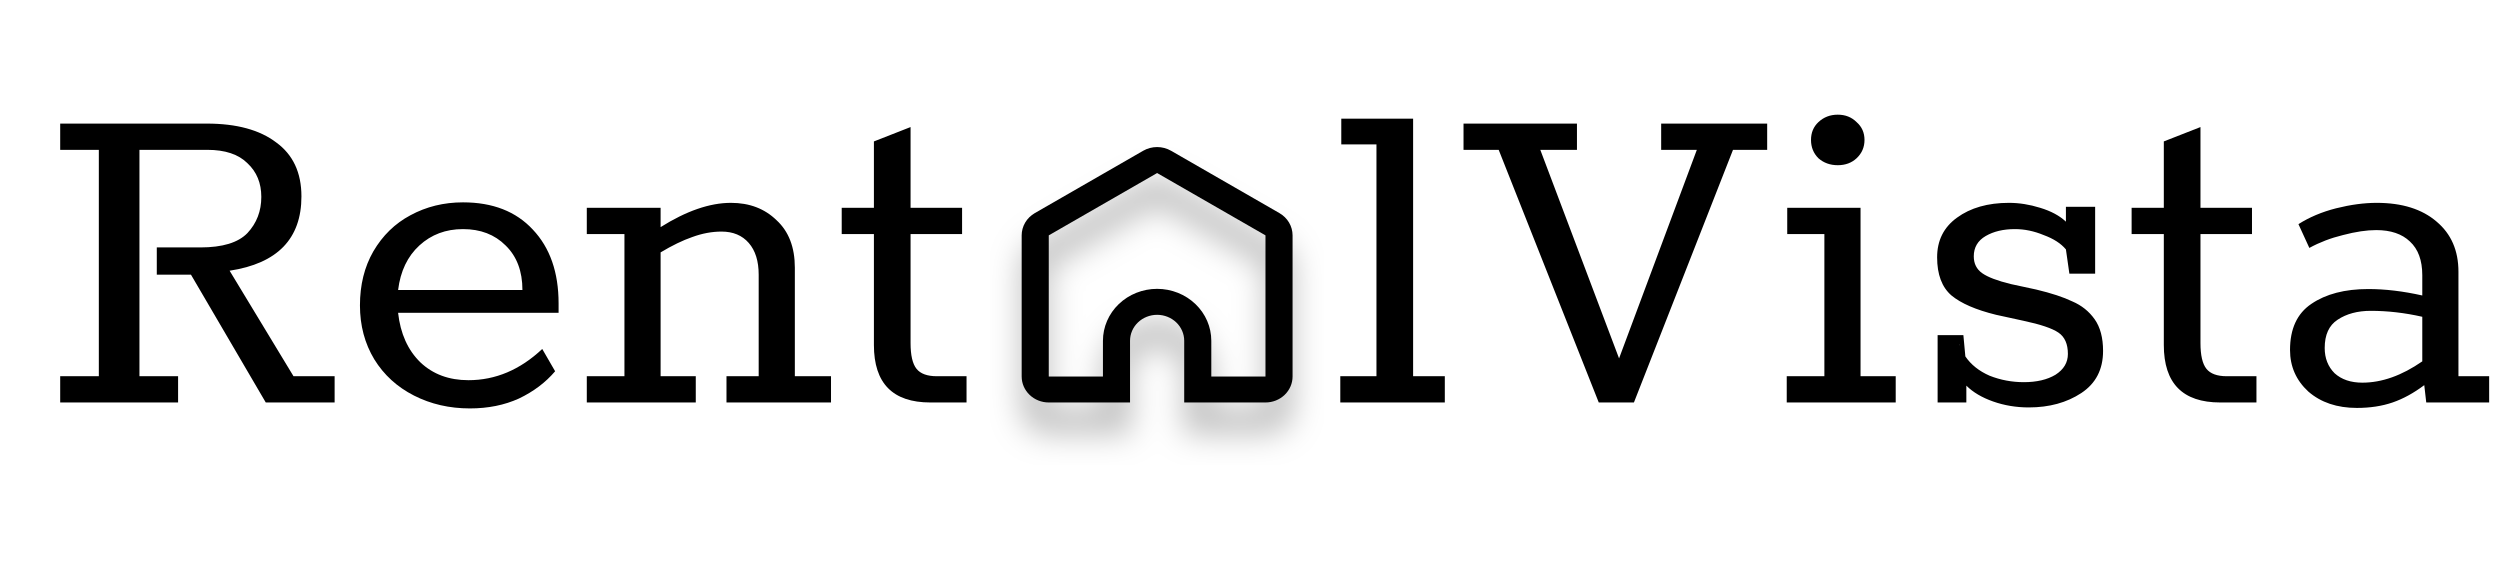
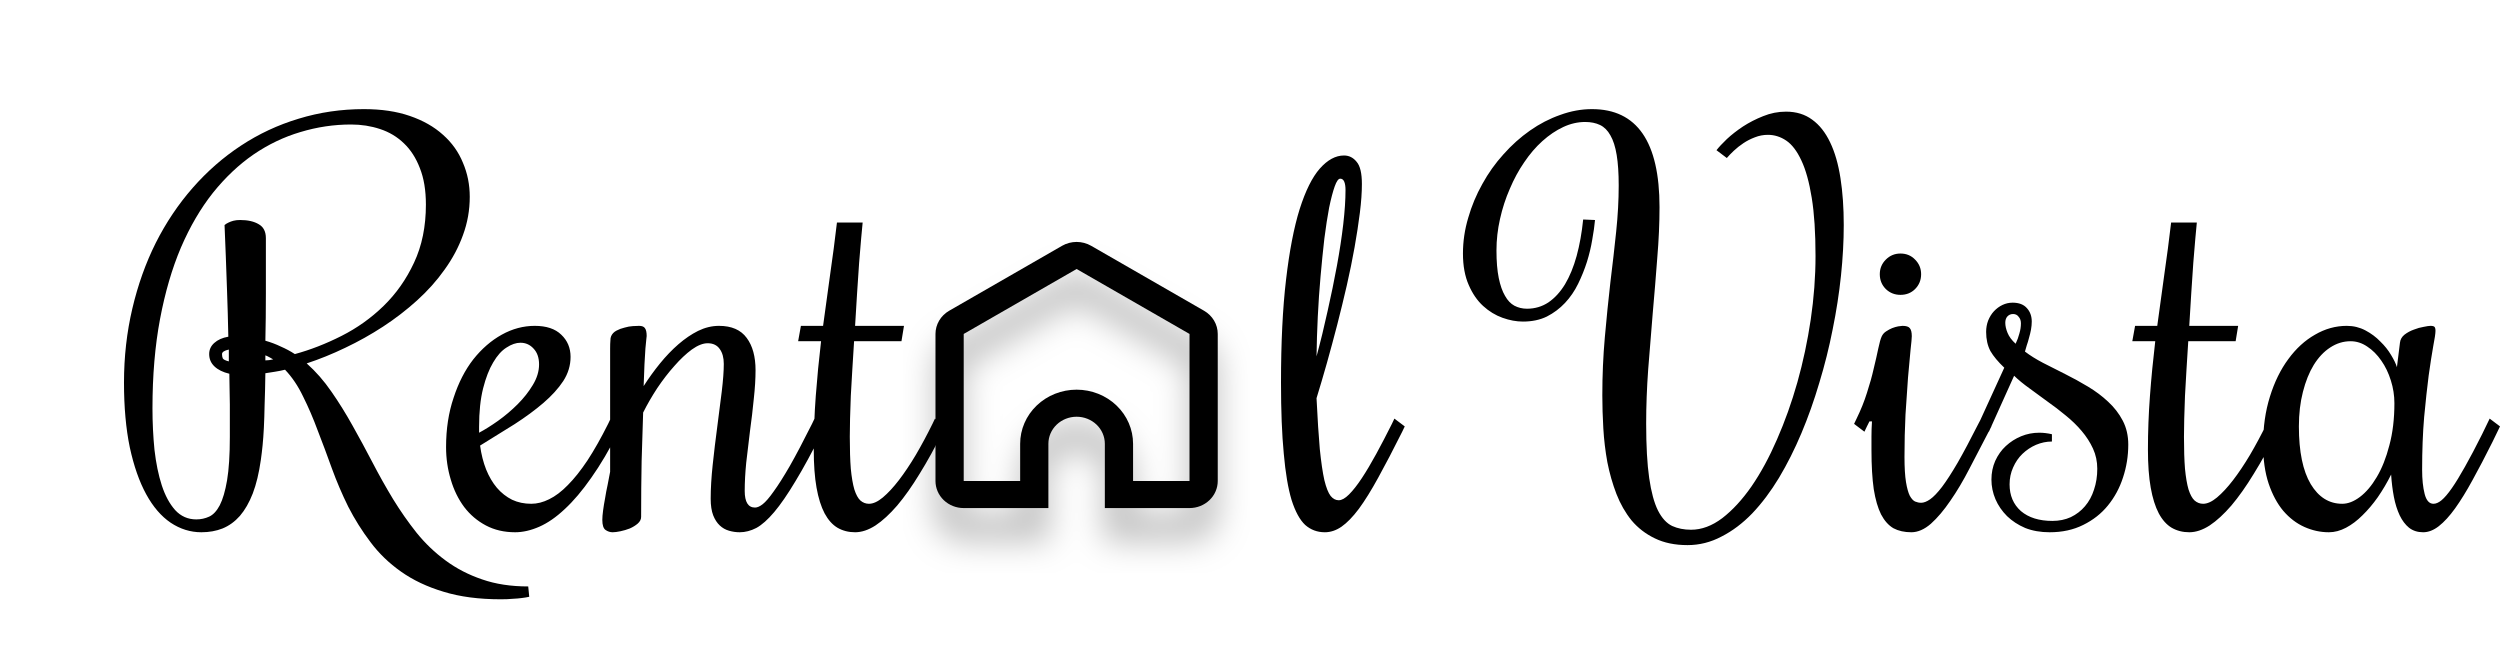
- <svg xmlns="http://www.w3.org/2000/svg" width="323" height="73" viewBox="0 0 323 73" fill="none">
-   <path d="M7.777 48.608H12.769V19.36H7.777V15.968H26.721C30.561 15.968 33.548 16.779 35.681 18.4C37.857 19.979 38.945 22.304 38.945 25.376C38.945 30.837 35.852 34.037 29.665 34.976L37.921 48.608H43.233V52H34.337L24.673 35.488H20.257V31.968H25.889C28.748 31.968 30.775 31.349 31.969 30.112C33.164 28.832 33.761 27.275 33.761 25.44C33.761 23.648 33.164 22.197 31.969 21.088C30.817 19.936 29.089 19.36 26.785 19.36H18.017V48.608H23.009V52H7.777V48.608ZM72.17 40.416H51.434C51.733 43.104 52.693 45.237 54.314 46.816C55.936 48.352 58.005 49.12 60.522 49.12C64.021 49.12 67.2 47.776 70.058 45.088L71.722 47.968C70.485 49.419 68.928 50.592 67.05 51.488C65.173 52.341 63.061 52.768 60.714 52.768C58.069 52.768 55.658 52.213 53.482 51.104C51.306 49.995 49.6 48.437 48.362 46.432C47.125 44.384 46.506 42.059 46.506 39.456C46.506 36.811 47.082 34.485 48.234 32.48C49.429 30.432 51.029 28.875 53.034 27.808C55.082 26.699 57.344 26.144 59.818 26.144C63.658 26.144 66.666 27.317 68.842 29.664C71.061 32.011 72.17 35.189 72.17 39.2V40.416ZM67.498 37.472C67.498 35.04 66.773 33.12 65.322 31.712C63.914 30.304 62.08 29.6 59.818 29.6C57.6 29.6 55.722 30.304 54.186 31.712C52.65 33.12 51.733 35.04 51.434 37.472H67.498ZM107.366 48.608V52H93.862V48.608H98.022V35.488C98.022 33.739 97.596 32.373 96.742 31.392C95.889 30.411 94.716 29.92 93.222 29.92C91.985 29.92 90.726 30.155 89.446 30.624C88.209 31.051 86.844 31.712 85.35 32.608V48.608H89.894V52H75.814V48.608H80.678V30.24H75.814V26.848H85.35V29.344C88.678 27.253 91.708 26.208 94.438 26.208C96.828 26.208 98.79 26.955 100.326 28.448C101.905 29.899 102.694 31.947 102.694 34.592V48.608H107.366ZM120.205 52C115.341 52 112.909 49.525 112.909 44.576V30.24H108.749V26.848H112.909V18.272L117.645 16.416V26.848H124.301V30.24H117.645V44.32C117.645 45.899 117.901 47.008 118.413 47.648C118.925 48.288 119.799 48.608 121.037 48.608H124.877V52H120.205Z" fill="black" />
-   <path d="M173.166 48.608H177.838V18.656H173.294V15.328H182.574V48.608H186.67V52H173.166V48.608ZM193.631 19.36H189.087V15.968H203.743V19.36H199.007L209.183 46.304L219.231 19.36H214.623V15.968H228.319V19.36H223.903L211.103 52H206.559L193.631 19.36ZM237.438 21.344C236.456 21.344 235.624 21.045 234.942 20.448C234.302 19.808 233.982 19.019 233.982 18.08C233.982 17.141 234.302 16.373 234.942 15.776C235.624 15.136 236.456 14.816 237.438 14.816C238.419 14.816 239.23 15.136 239.87 15.776C240.552 16.373 240.894 17.141 240.894 18.08C240.894 19.019 240.552 19.808 239.87 20.448C239.23 21.045 238.419 21.344 237.438 21.344ZM230.846 48.608H235.71V30.24H230.91V26.848H240.382V48.608H244.926V52H230.846V48.608ZM263.076 37.408C265.039 37.877 266.596 38.389 267.748 38.944C268.943 39.456 269.903 40.224 270.628 41.248C271.353 42.272 271.716 43.637 271.716 45.344C271.716 47.733 270.777 49.547 268.9 50.784C267.023 52.021 264.761 52.64 262.116 52.64C260.495 52.64 258.959 52.384 257.508 51.872C256.057 51.36 254.905 50.677 254.052 49.824V52H250.34V43.296H253.668L253.924 46.048C254.649 47.115 255.695 47.947 257.06 48.544C258.468 49.099 259.94 49.376 261.476 49.376C263.14 49.376 264.505 49.056 265.572 48.416C266.639 47.733 267.172 46.837 267.172 45.728C267.172 44.448 266.767 43.531 265.956 42.976C265.145 42.421 263.631 41.909 261.412 41.44L257.892 40.672C255.289 40.032 253.369 39.2 252.132 38.176C250.895 37.109 250.276 35.467 250.276 33.248C250.276 31.072 251.129 29.365 252.836 28.128C254.585 26.848 256.825 26.208 259.556 26.208C260.879 26.208 262.223 26.421 263.588 26.848C264.996 27.275 266.105 27.872 266.916 28.64V26.72H270.692V35.36H267.364L266.916 32.224C266.276 31.456 265.316 30.837 264.036 30.368C262.799 29.856 261.561 29.6 260.324 29.6C258.831 29.6 257.572 29.899 256.548 30.496C255.524 31.093 255.012 31.968 255.012 33.12C255.012 34.059 255.375 34.784 256.1 35.296C256.825 35.808 258.063 36.277 259.812 36.704L263.076 37.408ZM267.62 33.504L267.556 33.376L267.62 33.504ZM253.156 44.448C253.156 44.533 253.177 44.597 253.22 44.64L253.156 44.448ZM286.861 52C281.997 52 279.565 49.525 279.565 44.576V30.24H275.405V26.848H279.565V18.272L284.301 16.416V26.848H290.957V30.24H284.301V44.32C284.301 45.899 284.557 47.008 285.069 47.648C285.581 48.288 286.456 48.608 287.693 48.608H291.533V52H286.861ZM321.599 48.608V52H313.471L313.215 49.76C311.85 50.784 310.484 51.531 309.119 52C307.754 52.469 306.218 52.704 304.511 52.704C301.951 52.704 299.86 52 298.239 50.592C296.66 49.141 295.871 47.349 295.871 45.216C295.871 42.485 296.788 40.501 298.623 39.264C300.5 37.984 302.954 37.344 305.983 37.344C308.159 37.344 310.484 37.621 312.959 38.176V35.552C312.959 33.632 312.426 32.181 311.359 31.2C310.335 30.219 308.884 29.728 307.007 29.728C305.77 29.728 304.34 29.941 302.719 30.368C301.14 30.752 299.69 31.307 298.367 32.032L296.959 28.96C298.367 28.064 299.988 27.381 301.823 26.912C303.7 26.443 305.45 26.208 307.071 26.208C310.356 26.208 312.938 27.019 314.815 28.64C316.692 30.219 317.631 32.373 317.631 35.104V48.608H321.599ZM300.351 44.96C300.351 46.283 300.778 47.371 301.631 48.224C302.527 49.035 303.722 49.44 305.215 49.44C307.732 49.44 310.314 48.523 312.959 46.688V40.928C310.698 40.416 308.479 40.16 306.303 40.16C304.596 40.16 303.167 40.544 302.015 41.312C300.906 42.037 300.351 43.253 300.351 44.96Z" fill="black" />
+ <svg xmlns="http://www.w3.org/2000/svg" width="310" height="82" viewBox="0 0 310 82" fill="none">
+   <path d="M45.125 13.531C47.292 13.531 49.188 13.812 50.812 14.375C52.458 14.938 53.833 15.719 54.938 16.719C56.042 17.698 56.865 18.854 57.406 20.188C57.969 21.5 58.25 22.906 58.25 24.406C58.25 26.052 57.969 27.635 57.406 29.156C56.865 30.656 56.104 32.083 55.125 33.438C54.167 34.792 53.031 36.062 51.719 37.25C50.406 38.438 49 39.521 47.5 40.5C46 41.479 44.438 42.354 42.812 43.125C41.208 43.896 39.615 44.542 38.031 45.062C39.156 46.062 40.177 47.229 41.094 48.562C42.01 49.875 42.885 51.281 43.719 52.781C44.552 54.26 45.375 55.781 46.188 57.344C47 58.906 47.854 60.427 48.75 61.906C49.646 63.365 50.615 64.75 51.656 66.062C52.719 67.375 53.917 68.521 55.25 69.5C56.604 70.5 58.115 71.281 59.781 71.844C61.448 72.427 63.354 72.719 65.5 72.719L65.625 74C65.354 74.062 65.042 74.115 64.688 74.156C64.396 74.198 64.031 74.229 63.594 74.25C63.156 74.292 62.656 74.312 62.094 74.312C59.385 74.312 57.021 74 55 73.375C52.979 72.771 51.219 71.938 49.719 70.875C48.24 69.833 46.979 68.615 45.938 67.219C44.896 65.844 43.979 64.385 43.188 62.844C42.417 61.281 41.74 59.698 41.156 58.094C40.573 56.469 39.99 54.906 39.406 53.406C38.844 51.885 38.24 50.479 37.594 49.188C36.969 47.875 36.219 46.76 35.344 45.844C34.927 45.948 34.51 46.031 34.094 46.094C33.698 46.156 33.302 46.219 32.906 46.281C32.885 47.781 32.854 49.083 32.812 50.188C32.792 51.271 32.76 52.229 32.719 53.062C32.677 53.875 32.625 54.594 32.562 55.219C32.5 55.844 32.427 56.448 32.344 57.031C32.115 58.656 31.781 60.042 31.344 61.188C30.906 62.312 30.375 63.24 29.75 63.969C29.125 64.677 28.406 65.198 27.594 65.531C26.802 65.844 25.927 66 24.969 66C23.615 66 22.344 65.604 21.156 64.812C19.99 64.021 18.979 62.844 18.125 61.281C17.271 59.719 16.594 57.781 16.094 55.469C15.615 53.156 15.375 50.479 15.375 47.438C15.375 44.25 15.719 41.198 16.406 38.281C17.094 35.344 18.062 32.625 19.312 30.125C20.583 27.604 22.115 25.323 23.906 23.281C25.698 21.24 27.688 19.5 29.875 18.062C32.083 16.604 34.469 15.49 37.031 14.719C39.615 13.927 42.312 13.531 45.125 13.531ZM25.938 43.906C25.938 43.365 26.146 42.906 26.562 42.531C27 42.135 27.583 41.875 28.312 41.75C28.271 39.708 28.219 37.844 28.156 36.156C28.094 34.469 28.042 33.01 28 31.781C27.938 30.344 27.885 29.052 27.844 27.906C27.99 27.781 28.156 27.677 28.344 27.594C28.51 27.51 28.708 27.438 28.938 27.375C29.167 27.312 29.448 27.281 29.781 27.281C30.74 27.281 31.51 27.458 32.094 27.812C32.677 28.146 32.969 28.719 32.969 29.531C32.969 31.99 32.969 34.271 32.969 36.375C32.969 38.458 32.948 40.417 32.906 42.25C33.573 42.438 34.208 42.677 34.812 42.969C35.438 43.24 36.021 43.552 36.562 43.906C38.479 43.385 40.406 42.635 42.344 41.656C44.281 40.677 46.021 39.438 47.562 37.938C49.125 36.417 50.385 34.625 51.344 32.562C52.323 30.479 52.812 28.083 52.812 25.375C52.812 23.604 52.562 22.094 52.062 20.844C51.583 19.594 50.927 18.573 50.094 17.781C49.26 16.969 48.271 16.375 47.125 16C46 15.625 44.802 15.438 43.531 15.438C41.406 15.438 39.312 15.75 37.25 16.375C35.208 16.979 33.271 17.906 31.438 19.156C29.625 20.406 27.948 21.99 26.406 23.906C24.885 25.823 23.562 28.083 22.438 30.688C21.333 33.292 20.469 36.25 19.844 39.562C19.219 42.875 18.906 46.562 18.906 50.625C18.906 52.396 18.99 54.115 19.156 55.781C19.344 57.427 19.646 58.896 20.062 60.188C20.479 61.458 21.031 62.479 21.719 63.25C22.427 64.021 23.302 64.406 24.344 64.406C24.906 64.406 25.438 64.292 25.938 64.062C26.438 63.833 26.875 63.365 27.25 62.656C27.625 61.927 27.927 60.896 28.156 59.562C28.385 58.208 28.5 56.406 28.5 54.156C28.5 53.344 28.5 52.625 28.5 52C28.5 51.354 28.5 50.74 28.5 50.156C28.5 49.552 28.49 48.948 28.469 48.344C28.469 47.74 28.458 47.073 28.438 46.344C27.646 46.156 27.031 45.854 26.594 45.438C26.156 45.021 25.938 44.51 25.938 43.906ZM27.531 43.906C27.531 44.115 27.562 44.292 27.625 44.438C27.708 44.583 27.958 44.708 28.375 44.812V43.344C27.812 43.469 27.531 43.656 27.531 43.906ZM32.906 44.688C33.073 44.688 33.229 44.677 33.375 44.656C33.542 44.635 33.708 44.604 33.875 44.562C33.708 44.458 33.542 44.365 33.375 44.281C33.229 44.198 33.073 44.125 32.906 44.062V44.688ZM65.875 62.469C66.604 62.469 67.344 62.281 68.094 61.906C68.865 61.531 69.635 60.948 70.406 60.156C71.198 59.365 72.01 58.344 72.844 57.094C73.677 55.823 74.531 54.312 75.406 52.562L75.719 51.906L77 52.875L76.688 53.531C75.562 55.76 74.438 57.667 73.312 59.25C72.208 60.833 71.115 62.125 70.031 63.125C68.969 64.125 67.917 64.854 66.875 65.312C65.833 65.771 64.833 66 63.875 66C62.521 66 61.312 65.719 60.25 65.156C59.188 64.594 58.292 63.833 57.562 62.875C56.833 61.896 56.281 60.771 55.906 59.5C55.51 58.208 55.312 56.854 55.312 55.438C55.312 53.188 55.625 51.146 56.25 49.312C56.854 47.458 57.667 45.875 58.688 44.562C59.729 43.25 60.906 42.229 62.219 41.5C63.531 40.771 64.896 40.406 66.312 40.406C67.75 40.406 68.844 40.771 69.594 41.5C70.365 42.229 70.75 43.146 70.75 44.25C70.75 45.312 70.448 46.312 69.844 47.25C69.24 48.167 68.417 49.073 67.375 49.969C66.354 50.844 65.167 51.719 63.812 52.594C62.458 53.448 61.031 54.333 59.531 55.25C59.677 56.333 59.927 57.323 60.281 58.219C60.635 59.094 61.083 59.854 61.625 60.5C62.167 61.125 62.792 61.615 63.5 61.969C64.208 62.302 65 62.469 65.875 62.469ZM66.844 45.188C66.844 44.354 66.615 43.698 66.156 43.219C65.719 42.74 65.177 42.5 64.531 42.5C63.99 42.5 63.417 42.698 62.812 43.094C62.208 43.469 61.656 44.083 61.156 44.938C60.656 45.771 60.24 46.844 59.906 48.156C59.573 49.469 59.406 51.062 59.406 52.938V53.656C60.115 53.281 60.896 52.792 61.75 52.188C62.625 51.562 63.438 50.875 64.188 50.125C64.938 49.375 65.562 48.583 66.062 47.75C66.583 46.896 66.844 46.042 66.844 45.188ZM87.75 42.562C87.167 42.562 86.51 42.823 85.781 43.344C85.073 43.865 84.354 44.542 83.625 45.375C82.896 46.188 82.188 47.104 81.5 48.125C80.833 49.146 80.25 50.156 79.75 51.156C79.688 52.99 79.625 54.99 79.562 57.156C79.521 59.323 79.5 61.635 79.5 64.094C79.5 64.406 79.354 64.688 79.062 64.938C78.792 65.167 78.469 65.365 78.094 65.531C77.719 65.677 77.333 65.792 76.938 65.875C76.542 65.958 76.219 66 75.969 66C75.656 66 75.365 65.906 75.094 65.719C74.823 65.531 74.688 65.115 74.688 64.469C74.688 64.156 74.719 63.771 74.781 63.312C74.844 62.833 74.927 62.323 75.031 61.781C75.115 61.24 75.219 60.688 75.344 60.125C75.448 59.542 75.552 59 75.656 58.5V43.219C75.656 42.802 75.667 42.479 75.688 42.25C75.688 42 75.719 41.812 75.781 41.688C75.906 41.396 76.125 41.167 76.438 41C76.75 40.833 77.083 40.708 77.438 40.625C77.792 40.521 78.135 40.458 78.469 40.438C78.802 40.417 79.062 40.406 79.25 40.406C79.604 40.406 79.844 40.5 79.969 40.688C80.115 40.875 80.188 41.208 80.188 41.688C80.188 41.625 80.135 42.135 80.031 43.219C79.948 44.302 79.875 45.854 79.812 47.875C80.438 46.896 81.115 45.958 81.844 45.062C82.573 44.167 83.333 43.375 84.125 42.688C84.917 42 85.729 41.448 86.562 41.031C87.417 40.615 88.281 40.406 89.156 40.406C90.719 40.406 91.865 40.906 92.594 41.906C93.323 42.885 93.688 44.219 93.688 45.906C93.688 46.969 93.615 48.156 93.469 49.469C93.344 50.76 93.188 52.083 93 53.438C92.833 54.771 92.677 56.083 92.531 57.375C92.406 58.646 92.344 59.812 92.344 60.875C92.344 62.25 92.771 62.938 93.625 62.938C93.896 62.938 94.208 62.802 94.562 62.531C94.938 62.24 95.396 61.708 95.938 60.938C96.5 60.167 97.167 59.115 97.938 57.781C98.708 56.427 99.625 54.688 100.688 52.562L101 51.906L102.281 52.875L101.969 53.531C100.719 56.031 99.604 58.083 98.625 59.688C97.667 61.292 96.792 62.562 96 63.5C95.208 64.438 94.469 65.094 93.781 65.469C93.094 65.823 92.406 66 91.719 66C91.281 66 90.844 65.938 90.406 65.812C89.969 65.688 89.583 65.469 89.25 65.156C88.917 64.844 88.646 64.427 88.438 63.906C88.229 63.365 88.125 62.677 88.125 61.844C88.125 60.594 88.208 59.188 88.375 57.625C88.542 56.062 88.729 54.5 88.938 52.938C89.146 51.375 89.333 49.906 89.5 48.531C89.667 47.135 89.75 46 89.75 45.125C89.75 44.354 89.583 43.74 89.25 43.281C88.917 42.802 88.417 42.562 87.75 42.562ZM100.906 55.75C100.906 53.542 100.99 51.323 101.156 49.094C101.323 46.865 101.542 44.604 101.812 42.312H98.969L99.312 40.406H102.062C102.354 38.281 102.646 36.156 102.938 34.031C103.25 31.885 103.531 29.74 103.781 27.594H106.969C106.927 28.052 106.865 28.719 106.781 29.594C106.719 30.448 106.635 31.448 106.531 32.594C106.448 33.719 106.365 34.958 106.281 36.312C106.198 37.646 106.115 39.01 106.031 40.406H112.094L111.781 42.312H105.906C105.823 43.5 105.75 44.667 105.688 45.812C105.625 46.958 105.562 48.052 105.5 49.094C105.458 50.115 105.427 51.062 105.406 51.938C105.385 52.792 105.375 53.531 105.375 54.156C105.375 55.74 105.417 57.062 105.5 58.125C105.604 59.188 105.75 60.042 105.938 60.688C106.146 61.333 106.396 61.792 106.688 62.062C107 62.333 107.354 62.469 107.75 62.469C108.271 62.469 108.844 62.208 109.469 61.688C110.115 61.146 110.781 60.427 111.469 59.531C112.156 58.635 112.854 57.594 113.562 56.406C114.271 55.198 114.958 53.917 115.625 52.562L115.938 51.906L117.219 52.875L116.906 53.531C115.948 55.469 114.99 57.208 114.031 58.75C113.094 60.292 112.167 61.604 111.25 62.688C110.333 63.75 109.438 64.573 108.562 65.156C107.688 65.719 106.844 66 106.031 66C105.219 66 104.49 65.812 103.844 65.438C103.219 65.062 102.688 64.469 102.25 63.656C101.812 62.823 101.479 61.76 101.25 60.469C101.021 59.177 100.906 57.604 100.906 55.75Z" fill="black" />
+   <path d="M166 62.031C166.375 62.031 166.802 61.792 167.281 61.312C167.781 60.812 168.312 60.135 168.875 59.281C169.438 58.427 170.031 57.427 170.656 56.281C171.281 55.135 171.927 53.896 172.594 52.562L172.906 51.906L174.188 52.875L173.875 53.531C172.771 55.74 171.781 57.635 170.906 59.219C170.052 60.781 169.25 62.073 168.5 63.094C167.75 64.094 167.031 64.833 166.344 65.312C165.677 65.771 164.99 66 164.281 66C163.344 66 162.531 65.698 161.844 65.094C161.177 64.469 160.615 63.438 160.156 62C159.719 60.542 159.396 58.625 159.188 56.25C158.958 53.875 158.844 50.938 158.844 47.438C158.844 42.479 159.052 38.229 159.469 34.688C159.885 31.125 160.448 28.208 161.156 25.938C161.885 23.646 162.719 21.969 163.656 20.906C164.615 19.823 165.615 19.281 166.656 19.281C167.281 19.281 167.802 19.542 168.219 20.062C168.656 20.562 168.875 21.479 168.875 22.812C168.875 23.854 168.792 25.042 168.625 26.375C168.458 27.708 168.24 29.135 167.969 30.656C167.698 32.177 167.375 33.76 167 35.406C166.625 37.031 166.229 38.656 165.812 40.281C165.396 41.885 164.969 43.469 164.531 45.031C164.094 46.573 163.667 48.021 163.25 49.375C163.375 51.938 163.51 54.042 163.656 55.688C163.823 57.312 164.01 58.594 164.219 59.531C164.448 60.469 164.708 61.125 165 61.5C165.292 61.854 165.625 62.031 166 62.031ZM166.844 23.562C166.844 23.125 166.792 22.781 166.688 22.531C166.583 22.281 166.417 22.156 166.188 22.156C165.958 22.156 165.729 22.479 165.5 23.125C165.271 23.771 165.042 24.646 164.812 25.75C164.604 26.854 164.406 28.135 164.219 29.594C164.052 31.052 163.896 32.604 163.75 34.25C163.604 35.875 163.49 37.542 163.406 39.25C163.323 40.958 163.271 42.604 163.25 44.188C163.75 42.354 164.208 40.479 164.625 38.562C165.062 36.625 165.448 34.75 165.781 32.938C166.115 31.125 166.375 29.417 166.562 27.812C166.75 26.188 166.844 24.771 166.844 23.562ZM221.469 13.844C222.74 13.844 223.823 14.177 224.719 14.844C225.615 15.49 226.354 16.427 226.938 17.656C227.521 18.865 227.948 20.344 228.219 22.094C228.49 23.823 228.625 25.76 228.625 27.906C228.625 29.906 228.51 32 228.281 34.188C228.052 36.375 227.708 38.594 227.25 40.844C226.812 43.073 226.26 45.281 225.594 47.469C224.948 49.656 224.208 51.74 223.375 53.719C222.542 55.698 221.615 57.542 220.594 59.25C219.573 60.938 218.469 62.406 217.281 63.656C216.094 64.885 214.823 65.844 213.469 66.531C212.135 67.24 210.729 67.594 209.25 67.594C207.688 67.594 206.333 67.312 205.188 66.75C204.062 66.208 203.104 65.469 202.312 64.531C201.542 63.573 200.917 62.479 200.438 61.25C199.958 60 199.583 58.688 199.312 57.312C199.062 55.938 198.896 54.542 198.812 53.125C198.729 51.688 198.688 50.323 198.688 49.031C198.688 46.552 198.792 44.146 199 41.812C199.208 39.458 199.438 37.188 199.688 35C199.958 32.812 200.198 30.719 200.406 28.719C200.615 26.719 200.719 24.812 200.719 23C200.719 21.479 200.635 20.219 200.469 19.219C200.302 18.198 200.042 17.385 199.688 16.781C199.354 16.177 198.927 15.75 198.406 15.5C197.885 15.25 197.271 15.125 196.562 15.125C195.646 15.125 194.74 15.333 193.844 15.75C192.948 16.167 192.083 16.75 191.25 17.5C190.438 18.229 189.688 19.104 189 20.125C188.312 21.125 187.719 22.219 187.219 23.406C186.698 24.594 186.292 25.844 186 27.156C185.708 28.448 185.562 29.75 185.562 31.062C185.562 32.417 185.656 33.552 185.844 34.469C186.031 35.385 186.292 36.125 186.625 36.688C186.938 37.25 187.323 37.656 187.781 37.906C188.26 38.156 188.781 38.281 189.344 38.281C190.323 38.281 191.208 38.021 192 37.5C192.792 36.958 193.479 36.208 194.062 35.25C194.646 34.271 195.125 33.104 195.5 31.75C195.875 30.375 196.146 28.865 196.312 27.219L197.781 27.281C197.719 27.99 197.604 28.802 197.438 29.719C197.292 30.615 197.073 31.531 196.781 32.469C196.49 33.385 196.125 34.292 195.688 35.188C195.25 36.083 194.708 36.875 194.062 37.562C193.417 38.25 192.667 38.812 191.812 39.25C190.958 39.667 189.969 39.875 188.844 39.875C188.031 39.875 187.188 39.719 186.312 39.406C185.438 39.094 184.635 38.604 183.906 37.938C183.177 37.271 182.583 36.406 182.125 35.344C181.646 34.26 181.406 32.958 181.406 31.438C181.406 29.938 181.625 28.458 182.062 27C182.479 25.542 183.062 24.146 183.812 22.812C184.542 21.479 185.417 20.25 186.438 19.125C187.438 18 188.531 17.021 189.719 16.188C190.906 15.354 192.156 14.708 193.469 14.25C194.781 13.771 196.094 13.531 197.406 13.531C202.99 13.531 205.781 17.583 205.781 25.688C205.781 27.667 205.688 29.771 205.5 32C205.333 34.229 205.146 36.51 204.938 38.844C204.75 41.156 204.562 43.479 204.375 45.812C204.208 48.125 204.125 50.354 204.125 52.5C204.125 55.292 204.25 57.552 204.5 59.281C204.75 61.01 205.115 62.354 205.594 63.312C206.073 64.25 206.656 64.885 207.344 65.219C208.031 65.531 208.812 65.688 209.688 65.688C211 65.688 212.292 65.208 213.562 64.25C214.833 63.271 216.042 61.958 217.188 60.312C218.333 58.646 219.385 56.708 220.344 54.5C221.323 52.271 222.167 49.906 222.875 47.406C223.583 44.885 224.135 42.292 224.531 39.625C224.927 36.938 225.125 34.312 225.125 31.75C225.125 28.854 224.969 26.448 224.656 24.531C224.344 22.594 223.917 21.052 223.375 19.906C222.833 18.74 222.208 17.917 221.5 17.438C220.792 16.958 220.031 16.719 219.219 16.719C218.656 16.719 218.115 16.823 217.594 17.031C217.094 17.219 216.625 17.458 216.188 17.75C215.75 18.042 215.354 18.354 215 18.688C214.646 19.021 214.354 19.323 214.125 19.594L212.844 18.625C213.135 18.25 213.562 17.792 214.125 17.25C214.708 16.708 215.375 16.188 216.125 15.688C216.896 15.188 217.729 14.76 218.625 14.406C219.542 14.031 220.49 13.844 221.469 13.844ZM231.812 52.25L231.5 52.875L231.188 53.531L229.906 52.562L230.219 51.906C230.74 50.844 231.167 49.781 231.5 48.719C231.854 47.635 232.135 46.625 232.344 45.688C232.573 44.75 232.76 43.927 232.906 43.219C233.052 42.51 233.198 42 233.344 41.688C233.469 41.438 233.646 41.24 233.875 41.094C234.125 40.927 234.375 40.792 234.625 40.688C234.896 40.583 235.146 40.51 235.375 40.469C235.625 40.427 235.802 40.406 235.906 40.406C236.365 40.406 236.667 40.5 236.812 40.688C236.979 40.875 237.062 41.208 237.062 41.688C237.062 41.917 237.01 42.49 236.906 43.406C236.823 44.302 236.719 45.438 236.594 46.812C236.49 48.167 236.385 49.698 236.281 51.406C236.198 53.094 236.156 54.844 236.156 56.656C236.156 57.969 236.219 59.01 236.344 59.781C236.469 60.531 236.625 61.094 236.812 61.469C237.021 61.844 237.24 62.083 237.469 62.188C237.719 62.292 237.969 62.344 238.219 62.344C238.552 62.344 238.927 62.198 239.344 61.906C239.76 61.615 240.25 61.104 240.812 60.375C241.375 59.625 242.021 58.625 242.75 57.375C243.479 56.104 244.333 54.5 245.312 52.562L245.656 51.906L246.938 52.875L246.594 53.531C245.802 55.073 245.01 56.594 244.219 58.094C243.448 59.594 242.656 60.927 241.844 62.094C241.052 63.26 240.25 64.208 239.438 64.938C238.625 65.646 237.812 66 237 66C236.146 66 235.406 65.833 234.781 65.5C234.177 65.146 233.667 64.573 233.25 63.781C232.854 62.99 232.552 61.948 232.344 60.656C232.156 59.344 232.062 57.729 232.062 55.812C232.062 55.271 232.062 54.708 232.062 54.125C232.062 53.521 232.083 52.896 232.125 52.25H231.812ZM238.219 34C238.219 34.729 237.969 35.344 237.469 35.844C236.99 36.323 236.385 36.562 235.656 36.562C234.948 36.562 234.344 36.323 233.844 35.844C233.344 35.344 233.094 34.729 233.094 34C233.094 33.292 233.344 32.688 233.844 32.188C234.344 31.688 234.948 31.438 235.656 31.438C236.385 31.438 236.99 31.688 237.469 32.188C237.969 32.688 238.219 33.292 238.219 34ZM263.906 55.125C263.906 56.542 263.688 57.906 263.25 59.219C262.833 60.51 262.208 61.667 261.375 62.688C260.562 63.688 259.542 64.49 258.312 65.094C257.104 65.698 255.719 66 254.156 66C253.031 66 252.021 65.823 251.125 65.469C250.25 65.094 249.5 64.604 248.875 64C248.25 63.375 247.771 62.677 247.438 61.906C247.104 61.115 246.938 60.302 246.938 59.469C246.938 58.635 247.094 57.865 247.406 57.156C247.74 56.427 248.177 55.812 248.719 55.312C249.281 54.792 249.917 54.385 250.625 54.094C251.333 53.802 252.083 53.656 252.875 53.656C253.375 53.656 253.896 53.719 254.438 53.844V54.75C253.771 54.75 253.115 54.885 252.469 55.156C251.844 55.427 251.281 55.802 250.781 56.281C250.302 56.74 249.917 57.302 249.625 57.969C249.333 58.615 249.188 59.312 249.188 60.062C249.188 61.438 249.656 62.542 250.594 63.375C251.552 64.188 252.854 64.594 254.5 64.594C255.333 64.594 256.094 64.438 256.781 64.125C257.469 63.792 258.052 63.344 258.531 62.781C259.031 62.198 259.406 61.51 259.656 60.719C259.927 59.927 260.062 59.062 260.062 58.125C260.062 57.229 259.885 56.396 259.531 55.625C259.177 54.854 258.708 54.125 258.125 53.438C257.542 52.75 256.875 52.104 256.125 51.5C255.396 50.896 254.646 50.323 253.875 49.781C253.125 49.219 252.385 48.677 251.656 48.156C250.927 47.635 250.292 47.115 249.75 46.594L246.625 53.531L245.344 52.562L248.531 45.594C247.76 44.865 247.188 44.177 246.812 43.531C246.458 42.865 246.281 42.073 246.281 41.156C246.281 40.656 246.365 40.188 246.531 39.75C246.719 39.292 246.958 38.906 247.25 38.594C247.562 38.26 247.917 38 248.312 37.812C248.708 37.625 249.125 37.531 249.562 37.531C250.354 37.531 250.948 37.76 251.344 38.219C251.74 38.656 251.938 39.208 251.938 39.875C251.938 40.188 251.906 40.521 251.844 40.875C251.781 41.208 251.698 41.552 251.594 41.906C251.51 42.24 251.417 42.552 251.312 42.844C251.229 43.135 251.156 43.385 251.094 43.594C251.719 44.073 252.469 44.542 253.344 45C254.219 45.438 255.125 45.896 256.062 46.375C257.021 46.854 257.969 47.375 258.906 47.938C259.844 48.5 260.677 49.125 261.406 49.812C262.156 50.5 262.76 51.281 263.219 52.156C263.677 53.031 263.906 54.021 263.906 55.125ZM249.625 38.938C249.333 38.938 249.094 39.042 248.906 39.25C248.74 39.438 248.656 39.698 248.656 40.031C248.656 40.406 248.75 40.823 248.938 41.281C249.125 41.74 249.458 42.188 249.938 42.625C250.146 42.188 250.302 41.76 250.406 41.344C250.531 40.927 250.594 40.51 250.594 40.094C250.594 39.76 250.5 39.49 250.312 39.281C250.146 39.052 249.917 38.938 249.625 38.938ZM266.344 55.75C266.344 53.542 266.427 51.323 266.594 49.094C266.76 46.865 266.979 44.604 267.25 42.312H264.406L264.75 40.406H267.5C267.792 38.281 268.083 36.156 268.375 34.031C268.688 31.885 268.969 29.74 269.219 27.594H272.406C272.365 28.052 272.302 28.719 272.219 29.594C272.156 30.448 272.073 31.448 271.969 32.594C271.885 33.719 271.802 34.958 271.719 36.312C271.635 37.646 271.552 39.01 271.469 40.406H277.531L277.219 42.312H271.344C271.26 43.5 271.188 44.667 271.125 45.812C271.062 46.958 271 48.052 270.938 49.094C270.896 50.115 270.865 51.062 270.844 51.938C270.823 52.792 270.812 53.531 270.812 54.156C270.812 55.74 270.854 57.062 270.938 58.125C271.042 59.188 271.188 60.042 271.375 60.688C271.583 61.333 271.833 61.792 272.125 62.062C272.438 62.333 272.792 62.469 273.188 62.469C273.708 62.469 274.281 62.208 274.906 61.688C275.552 61.146 276.219 60.427 276.906 59.531C277.594 58.635 278.292 57.594 279 56.406C279.708 55.198 280.396 53.917 281.062 52.562L281.375 51.906L282.656 52.875L282.344 53.531C281.385 55.469 280.427 57.208 279.469 58.75C278.531 60.292 277.604 61.604 276.688 62.688C275.771 63.75 274.875 64.573 274 65.156C273.125 65.719 272.281 66 271.469 66C270.656 66 269.927 65.812 269.281 65.438C268.656 65.062 268.125 64.469 267.688 63.656C267.25 62.823 266.917 61.76 266.688 60.469C266.458 59.177 266.344 57.604 266.344 55.75ZM300.344 58.25C300.344 59.438 300.448 60.438 300.656 61.25C300.865 62.062 301.229 62.469 301.75 62.469C302.062 62.469 302.396 62.323 302.75 62.031C303.125 61.719 303.552 61.219 304.031 60.531C304.51 59.844 305.052 58.958 305.656 57.875C306.281 56.771 306.99 55.427 307.781 53.844L308.719 51.906L310 52.875L309.062 54.812C308.188 56.562 307.365 58.135 306.594 59.531C305.844 60.906 305.125 62.073 304.438 63.031C303.75 63.99 303.073 64.729 302.406 65.25C301.76 65.75 301.115 66 300.469 66C299.781 66 299.198 65.812 298.719 65.438C298.26 65.062 297.875 64.552 297.562 63.906C297.25 63.24 297.01 62.479 296.844 61.625C296.677 60.75 296.562 59.823 296.5 58.844C296 59.844 295.448 60.781 294.844 61.656C294.24 62.51 293.604 63.26 292.938 63.906C292.292 64.552 291.615 65.062 290.906 65.438C290.198 65.812 289.49 66 288.781 66C287.74 66 286.729 65.781 285.75 65.344C284.771 64.906 283.896 64.24 283.125 63.344C282.375 62.448 281.771 61.323 281.312 59.969C280.854 58.594 280.625 56.979 280.625 55.125C280.625 52.958 280.906 50.979 281.469 49.188C282.031 47.375 282.792 45.823 283.75 44.531C284.708 43.219 285.812 42.208 287.062 41.5C288.312 40.771 289.625 40.406 291 40.406C291.833 40.406 292.604 40.594 293.312 40.969C294.021 41.344 294.635 41.802 295.156 42.344C295.698 42.865 296.146 43.427 296.5 44.031C296.854 44.615 297.094 45.115 297.219 45.531L297.594 42.5C297.635 42.104 297.823 41.771 298.156 41.5C298.51 41.229 298.896 41.021 299.312 40.875C299.729 40.708 300.135 40.594 300.531 40.531C300.927 40.448 301.208 40.406 301.375 40.406C301.625 40.406 301.792 40.448 301.875 40.531C301.958 40.615 302 40.781 302 41.031C302 41.344 301.906 41.979 301.719 42.938C301.552 43.875 301.365 45.083 301.156 46.562C300.969 48.021 300.781 49.74 300.594 51.719C300.427 53.698 300.344 55.875 300.344 58.25ZM296.906 50C296.906 49.042 296.76 48.104 296.469 47.188C296.177 46.25 295.781 45.427 295.281 44.719C294.781 43.99 294.198 43.406 293.531 42.969C292.885 42.531 292.198 42.312 291.469 42.312C290.573 42.312 289.729 42.573 288.938 43.094C288.167 43.594 287.49 44.312 286.906 45.25C286.344 46.167 285.896 47.281 285.562 48.594C285.229 49.885 285.062 51.312 285.062 52.875C285.062 56 285.552 58.385 286.531 60.031C287.51 61.656 288.812 62.469 290.438 62.469C291.146 62.469 291.875 62.188 292.625 61.625C293.396 61.042 294.094 60.219 294.719 59.156C295.365 58.073 295.885 56.76 296.281 55.219C296.698 53.677 296.906 51.938 296.906 50Z" fill="black" />
  <g filter="url(#filter0_d)">
-     <path d="M163.5 48.644V30.409L149.5 22.356L135.5 30.409V48.644H142.5V44.03C142.5 42.25 143.237 40.543 144.55 39.285C145.863 38.026 147.643 37.319 149.5 37.319C151.357 37.319 153.137 38.026 154.45 39.285C155.763 40.543 156.5 42.25 156.5 44.03V48.644H163.5ZM153 52V44.03C153 43.14 152.631 42.287 151.975 41.657C151.318 41.028 150.428 40.675 149.5 40.675C148.572 40.675 147.682 41.028 147.025 41.657C146.369 42.287 146 43.14 146 44.03V52H135.5C134.572 52 133.682 51.647 133.025 51.017C132.369 50.388 132 49.534 132 48.644V30.409C132 29.83 132.157 29.26 132.454 28.756C132.752 28.252 133.181 27.83 133.699 27.532L147.699 19.478C148.243 19.165 148.866 19 149.5 19C150.134 19 150.757 19.165 151.301 19.478L165.301 27.532C165.819 27.83 166.248 28.252 166.546 28.756C166.843 29.26 167 29.83 167 30.409V48.644C167 49.534 166.631 50.388 165.975 51.017C165.318 51.647 164.428 52 163.5 52H153Z" fill="black" />
+     <path d="M147.5 59.644V41.409L133.5 33.356L119.5 41.409V59.644H126.5V55.03C126.5 53.25 127.237 51.543 128.55 50.285C129.863 49.026 131.643 48.319 133.5 48.319C135.357 48.319 137.137 49.026 138.45 50.285C139.763 51.543 140.5 53.25 140.5 55.03V59.644H147.5ZM137 63V55.03C137 54.14 136.631 53.287 135.975 52.657C135.318 52.028 134.428 51.675 133.5 51.675C132.572 51.675 131.682 52.028 131.025 52.657C130.369 53.287 130 54.14 130 55.03V63H119.5C118.572 63 117.682 62.647 117.025 62.017C116.369 61.388 116 60.534 116 59.644V41.409C116 40.83 116.157 40.26 116.454 39.756C116.752 39.252 117.181 38.83 117.699 38.532L131.699 30.478C132.243 30.165 132.866 30 133.5 30C134.134 30 134.757 30.165 135.301 30.478L149.301 38.532C149.819 38.83 150.248 39.252 150.546 39.756C150.843 40.26 151 40.83 151 41.409V59.644C151 60.534 150.631 61.388 149.975 62.017C149.318 62.647 148.428 63 147.5 63H137Z" fill="black" />
  </g>
  <defs>
-     <filter id="filter0_d" x="128" y="19" width="43" height="41" filterUnits="userSpaceOnUse" color-interpolation-filters="sRGB">
+     <filter id="filter0_d" x="112" y="30" width="43" height="41" filterUnits="userSpaceOnUse" color-interpolation-filters="sRGB">
      <feFlood flood-opacity="0" result="BackgroundImageFix" />
      <feColorMatrix in="SourceAlpha" type="matrix" values="0 0 0 0 0 0 0 0 0 0 0 0 0 0 0 0 0 0 127 0" />
      <feOffset dy="4" />
      <feGaussianBlur stdDeviation="2" />
      <feColorMatrix type="matrix" values="0 0 0 0 0 0 0 0 0 0 0 0 0 0 0 0 0 0 0.25 0" />
      <feBlend mode="normal" in2="BackgroundImageFix" result="effect1_dropShadow" />
      <feBlend mode="normal" in="SourceGraphic" in2="effect1_dropShadow" result="shape" />
    </filter>
  </defs>
</svg>
